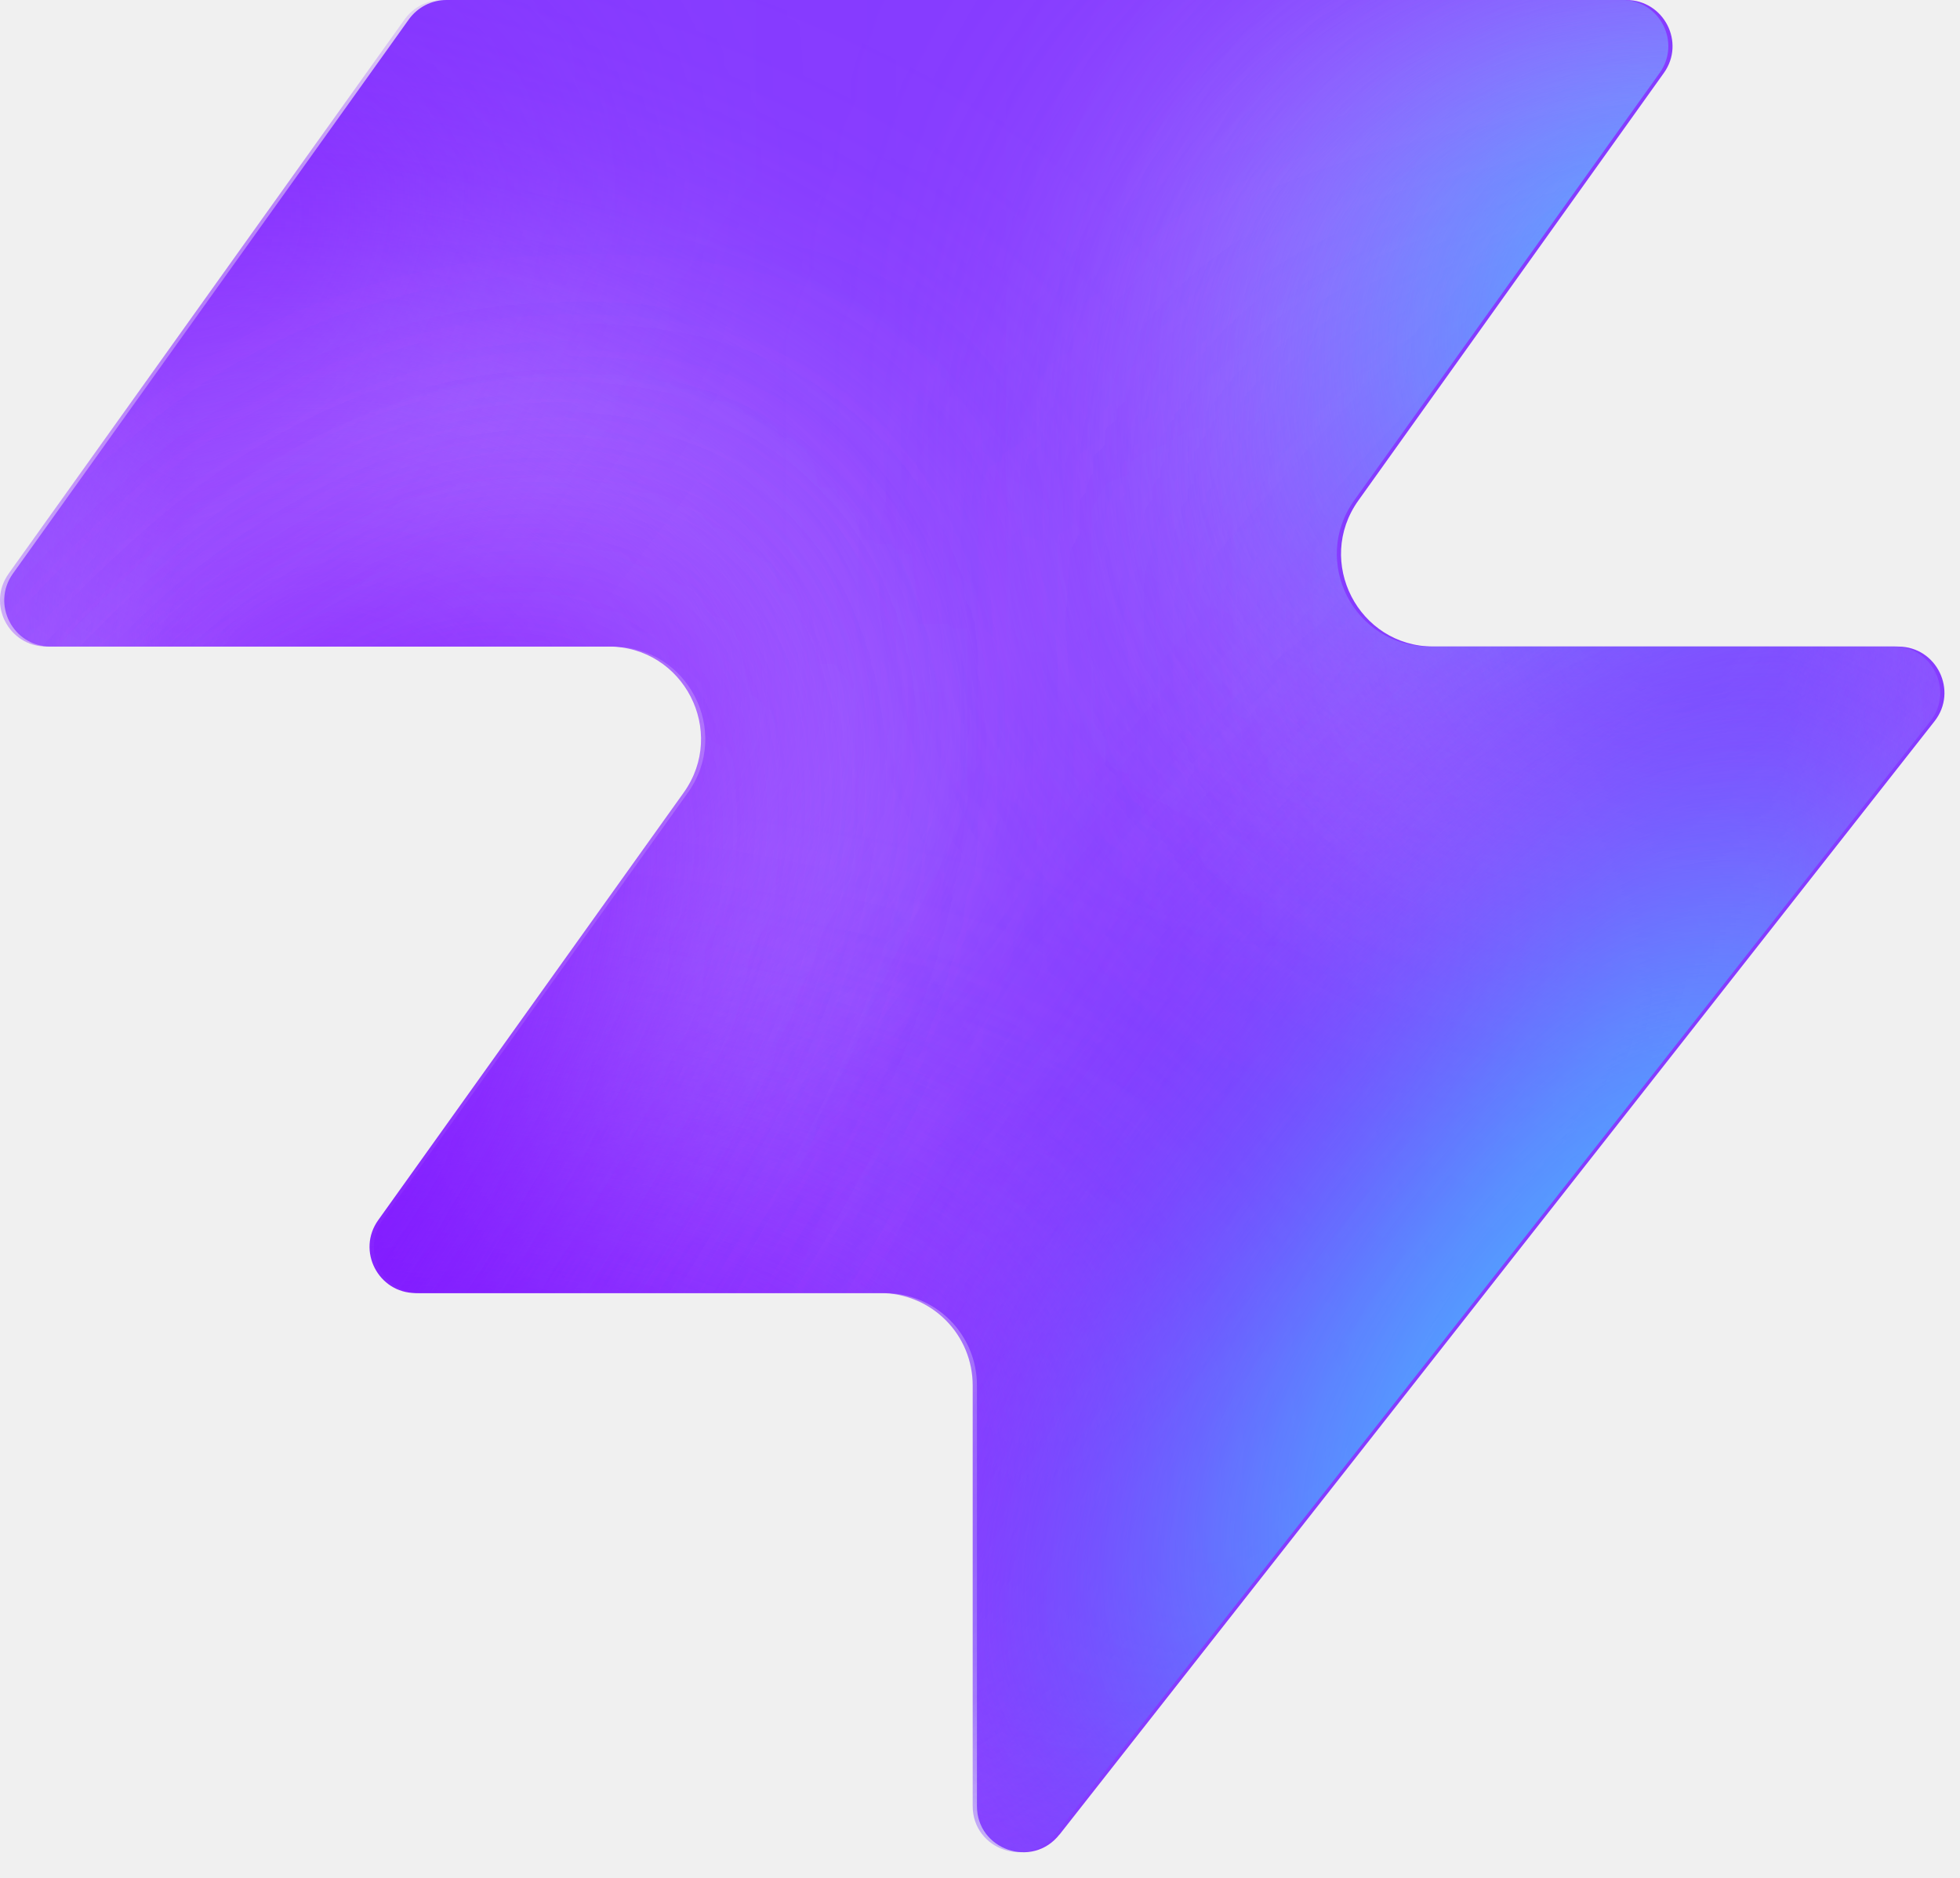
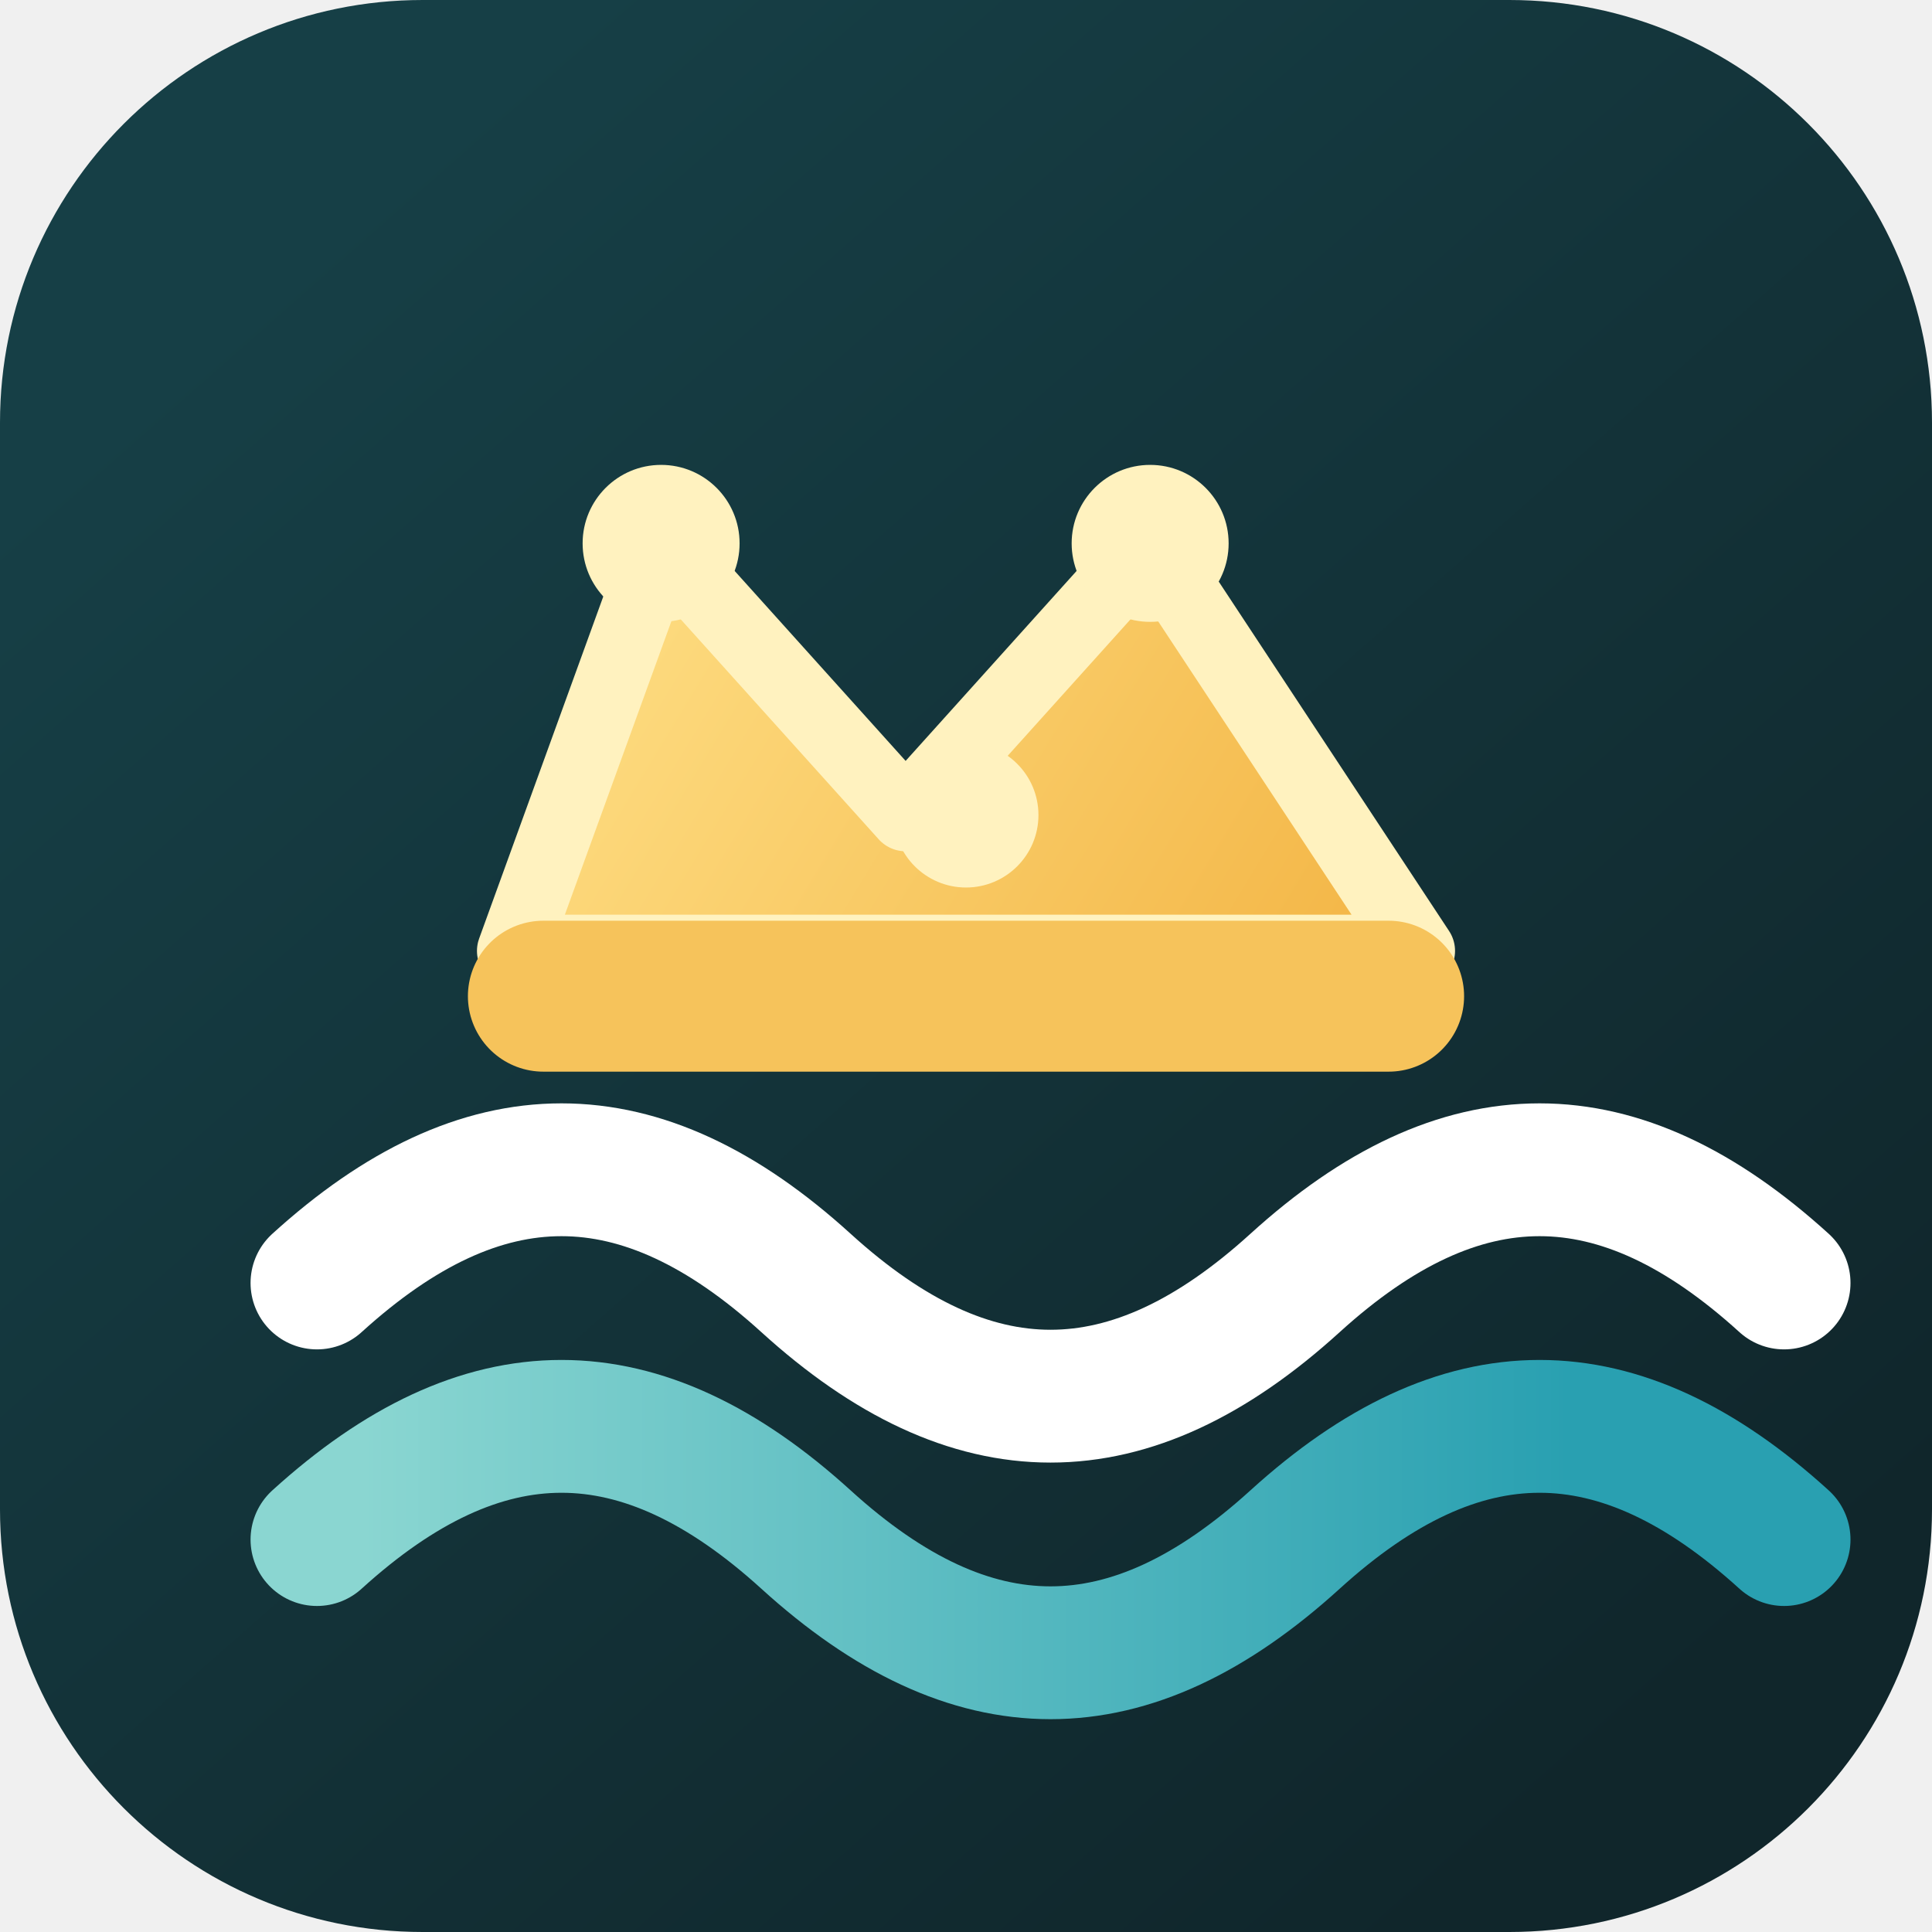
- <svg xmlns="http://www.w3.org/2000/svg" width="48" height="46" fill="none" viewBox="0 0 48 46">
-   <path fill="#863bff" d="M25.946 44.938c-.664.845-2.021.375-2.021-.698V33.937a2.26 2.26 0 0 0-2.262-2.262H10.287c-.92 0-1.456-1.04-.92-1.788l7.48-10.471c1.07-1.497 0-3.578-1.842-3.578H1.237c-.92 0-1.456-1.04-.92-1.788L10.013.474c.214-.297.556-.474.92-.474h28.894c.92 0 1.456 1.04.92 1.788l-7.48 10.471c-1.07 1.498 0 3.579 1.842 3.579h11.377c.943 0 1.473 1.088.89 1.83L25.947 44.94z" style="fill:#863bff;fill:color(display-p3 .525 .23 1);fill-opacity:1" />
-   <mask id="a" width="48" height="46" x="0" y="0" maskUnits="userSpaceOnUse" style="mask-type:alpha">
-     <path fill="#000" d="M25.842 44.938c-.664.844-2.021.375-2.021-.698V33.937a2.26 2.26 0 0 0-2.262-2.262H10.183c-.92 0-1.456-1.04-.92-1.788l7.48-10.471c1.07-1.498 0-3.579-1.842-3.579H1.133c-.92 0-1.456-1.04-.92-1.787L9.91.473c.214-.297.556-.474.92-.474h28.894c.92 0 1.456 1.04.92 1.788l-7.48 10.471c-1.07 1.498 0 3.578 1.842 3.578h11.377c.943 0 1.473 1.088.89 1.832L25.843 44.94z" style="fill:#000;fill-opacity:1" />
-   </mask>
-   <g mask="url(#a)">
-     <g filter="url(#b)">
-       <ellipse cx="5.508" cy="14.704" fill="#ede6ff" rx="5.508" ry="14.704" style="fill:#ede6ff;fill:color(display-p3 .927 .903 1);fill-opacity:1" transform="matrix(.00324 1 1 -.00324 -4.47 31.516)" />
-     </g>
-     <g filter="url(#c)">
-       <ellipse cx="10.399" cy="29.851" fill="#ede6ff" rx="10.399" ry="29.851" style="fill:#ede6ff;fill:color(display-p3 .927 .903 1);fill-opacity:1" transform="matrix(.00324 1 1 -.00324 -39.328 7.883)" />
-     </g>
-     <g filter="url(#d)">
-       <ellipse cx="5.508" cy="30.487" fill="#7e14ff" rx="5.508" ry="30.487" style="fill:#7e14ff;fill:color(display-p3 .492 .077 1);fill-opacity:1" transform="rotate(89.814 -25.913 -14.639)scale(1 -1)" />
-     </g>
-     <g filter="url(#e)">
-       <ellipse cx="5.508" cy="30.599" fill="#7e14ff" rx="5.508" ry="30.599" style="fill:#7e14ff;fill:color(display-p3 .492 .077 1);fill-opacity:1" transform="rotate(89.814 -32.644 -3.334)scale(1 -1)" />
-     </g>
-     <g filter="url(#f)">
-       <ellipse cx="5.508" cy="30.599" fill="#7e14ff" rx="5.508" ry="30.599" style="fill:#7e14ff;fill:color(display-p3 .492 .077 1);fill-opacity:1" transform="matrix(.00324 1 1 -.00324 -34.34 30.47)" />
-     </g>
-     <g filter="url(#g)">
-       <ellipse cx="14.072" cy="22.078" fill="#ede6ff" rx="14.072" ry="22.078" style="fill:#ede6ff;fill:color(display-p3 .927 .903 1);fill-opacity:1" transform="rotate(93.35 24.506 48.493)scale(-1 1)" />
-     </g>
-     <g filter="url(#h)">
-       <ellipse cx="3.47" cy="21.501" fill="#7e14ff" rx="3.47" ry="21.501" style="fill:#7e14ff;fill:color(display-p3 .492 .077 1);fill-opacity:1" transform="rotate(89.009 28.708 47.59)scale(-1 1)" />
-     </g>
-     <g filter="url(#i)">
-       <ellipse cx="3.47" cy="21.501" fill="#7e14ff" rx="3.47" ry="21.501" style="fill:#7e14ff;fill:color(display-p3 .492 .077 1);fill-opacity:1" transform="rotate(89.009 28.708 47.59)scale(-1 1)" />
-     </g>
-     <g filter="url(#j)">
-       <ellipse cx=".387" cy="8.972" fill="#7e14ff" rx="4.407" ry="29.108" style="fill:#7e14ff;fill:color(display-p3 .492 .077 1);fill-opacity:1" transform="rotate(39.51 .387 8.972)" />
-     </g>
-     <g filter="url(#k)">
-       <ellipse cx="47.523" cy="-6.092" fill="#7e14ff" rx="4.407" ry="29.108" style="fill:#7e14ff;fill:color(display-p3 .492 .077 1);fill-opacity:1" transform="rotate(37.892 47.523 -6.092)" />
-     </g>
-     <g filter="url(#l)">
-       <ellipse cx="41.412" cy="6.333" fill="#47bfff" rx="5.971" ry="9.665" style="fill:#47bfff;fill:color(display-p3 .28 .748 1);fill-opacity:1" transform="rotate(37.892 41.412 6.333)" />
-     </g>
-     <g filter="url(#m)">
-       <ellipse cx="-1.879" cy="38.332" fill="#7e14ff" rx="4.407" ry="29.108" style="fill:#7e14ff;fill:color(display-p3 .492 .077 1);fill-opacity:1" transform="rotate(37.892 -1.88 38.332)" />
-     </g>
-     <g filter="url(#n)">
-       <ellipse cx="-1.879" cy="38.332" fill="#7e14ff" rx="4.407" ry="29.108" style="fill:#7e14ff;fill:color(display-p3 .492 .077 1);fill-opacity:1" transform="rotate(37.892 -1.88 38.332)" />
-     </g>
-     <g filter="url(#o)">
-       <ellipse cx="35.651" cy="29.907" fill="#7e14ff" rx="4.407" ry="29.108" style="fill:#7e14ff;fill:color(display-p3 .492 .077 1);fill-opacity:1" transform="rotate(37.892 35.651 29.907)" />
-     </g>
-     <g filter="url(#p)">
-       <ellipse cx="38.418" cy="32.4" fill="#47bfff" rx="5.971" ry="15.297" style="fill:#47bfff;fill:color(display-p3 .28 .748 1);fill-opacity:1" transform="rotate(37.892 38.418 32.4)" />
-     </g>
-   </g>
+ <svg xmlns="http://www.w3.org/2000/svg" viewBox="0 0 64 64" role="img" aria-labelledby="title">
  <defs>
-     <filter id="b" width="60.045" height="41.654" x="-19.77" y="16.149" color-interpolation-filters="sRGB" filterUnits="userSpaceOnUse">
-       <feFlood flood-opacity="0" result="BackgroundImageFix" />
-       <feBlend in="SourceGraphic" in2="BackgroundImageFix" result="shape" />
-       <feGaussianBlur result="effect1_foregroundBlur_2002_17158" stdDeviation="7.659" />
-     </filter>
-     <filter id="c" width="90.34" height="51.437" x="-54.613" y="-7.533" color-interpolation-filters="sRGB" filterUnits="userSpaceOnUse">
-       <feFlood flood-opacity="0" result="BackgroundImageFix" />
-       <feBlend in="SourceGraphic" in2="BackgroundImageFix" result="shape" />
-       <feGaussianBlur result="effect1_foregroundBlur_2002_17158" stdDeviation="7.659" />
-     </filter>
-     <filter id="d" width="79.355" height="29.4" x="-49.64" y="2.03" color-interpolation-filters="sRGB" filterUnits="userSpaceOnUse">
-       <feFlood flood-opacity="0" result="BackgroundImageFix" />
-       <feBlend in="SourceGraphic" in2="BackgroundImageFix" result="shape" />
-       <feGaussianBlur result="effect1_foregroundBlur_2002_17158" stdDeviation="4.596" />
-     </filter>
-     <filter id="e" width="79.579" height="29.4" x="-45.045" y="20.029" color-interpolation-filters="sRGB" filterUnits="userSpaceOnUse">
-       <feFlood flood-opacity="0" result="BackgroundImageFix" />
-       <feBlend in="SourceGraphic" in2="BackgroundImageFix" result="shape" />
-       <feGaussianBlur result="effect1_foregroundBlur_2002_17158" stdDeviation="4.596" />
-     </filter>
-     <filter id="f" width="79.579" height="29.4" x="-43.513" y="21.178" color-interpolation-filters="sRGB" filterUnits="userSpaceOnUse">
-       <feFlood flood-opacity="0" result="BackgroundImageFix" />
-       <feBlend in="SourceGraphic" in2="BackgroundImageFix" result="shape" />
-       <feGaussianBlur result="effect1_foregroundBlur_2002_17158" stdDeviation="4.596" />
-     </filter>
-     <filter id="g" width="74.749" height="58.852" x="15.756" y="-17.901" color-interpolation-filters="sRGB" filterUnits="userSpaceOnUse">
-       <feFlood flood-opacity="0" result="BackgroundImageFix" />
-       <feBlend in="SourceGraphic" in2="BackgroundImageFix" result="shape" />
-       <feGaussianBlur result="effect1_foregroundBlur_2002_17158" stdDeviation="7.659" />
-     </filter>
-     <filter id="h" width="61.377" height="25.362" x="23.548" y="2.284" color-interpolation-filters="sRGB" filterUnits="userSpaceOnUse">
-       <feFlood flood-opacity="0" result="BackgroundImageFix" />
-       <feBlend in="SourceGraphic" in2="BackgroundImageFix" result="shape" />
-       <feGaussianBlur result="effect1_foregroundBlur_2002_17158" stdDeviation="4.596" />
-     </filter>
-     <filter id="i" width="61.377" height="25.362" x="23.548" y="2.284" color-interpolation-filters="sRGB" filterUnits="userSpaceOnUse">
-       <feFlood flood-opacity="0" result="BackgroundImageFix" />
-       <feBlend in="SourceGraphic" in2="BackgroundImageFix" result="shape" />
-       <feGaussianBlur result="effect1_foregroundBlur_2002_17158" stdDeviation="4.596" />
-     </filter>
-     <filter id="j" width="56.045" height="63.649" x="-27.636" y="-22.853" color-interpolation-filters="sRGB" filterUnits="userSpaceOnUse">
-       <feFlood flood-opacity="0" result="BackgroundImageFix" />
-       <feBlend in="SourceGraphic" in2="BackgroundImageFix" result="shape" />
-       <feGaussianBlur result="effect1_foregroundBlur_2002_17158" stdDeviation="4.596" />
-     </filter>
-     <filter id="k" width="54.814" height="64.646" x="20.116" y="-38.415" color-interpolation-filters="sRGB" filterUnits="userSpaceOnUse">
-       <feFlood flood-opacity="0" result="BackgroundImageFix" />
-       <feBlend in="SourceGraphic" in2="BackgroundImageFix" result="shape" />
-       <feGaussianBlur result="effect1_foregroundBlur_2002_17158" stdDeviation="4.596" />
-     </filter>
-     <filter id="l" width="33.541" height="35.313" x="24.641" y="-11.323" color-interpolation-filters="sRGB" filterUnits="userSpaceOnUse">
-       <feFlood flood-opacity="0" result="BackgroundImageFix" />
-       <feBlend in="SourceGraphic" in2="BackgroundImageFix" result="shape" />
-       <feGaussianBlur result="effect1_foregroundBlur_2002_17158" stdDeviation="4.596" />
-     </filter>
-     <filter id="m" width="54.814" height="64.646" x="-29.286" y="6.009" color-interpolation-filters="sRGB" filterUnits="userSpaceOnUse">
-       <feFlood flood-opacity="0" result="BackgroundImageFix" />
-       <feBlend in="SourceGraphic" in2="BackgroundImageFix" result="shape" />
-       <feGaussianBlur result="effect1_foregroundBlur_2002_17158" stdDeviation="4.596" />
-     </filter>
-     <filter id="n" width="54.814" height="64.646" x="-29.286" y="6.009" color-interpolation-filters="sRGB" filterUnits="userSpaceOnUse">
-       <feFlood flood-opacity="0" result="BackgroundImageFix" />
-       <feBlend in="SourceGraphic" in2="BackgroundImageFix" result="shape" />
-       <feGaussianBlur result="effect1_foregroundBlur_2002_17158" stdDeviation="4.596" />
-     </filter>
-     <filter id="o" width="54.814" height="64.646" x="8.244" y="-2.416" color-interpolation-filters="sRGB" filterUnits="userSpaceOnUse">
-       <feFlood flood-opacity="0" result="BackgroundImageFix" />
-       <feBlend in="SourceGraphic" in2="BackgroundImageFix" result="shape" />
-       <feGaussianBlur result="effect1_foregroundBlur_2002_17158" stdDeviation="4.596" />
-     </filter>
-     <filter id="p" width="39.409" height="43.623" x="18.713" y="10.588" color-interpolation-filters="sRGB" filterUnits="userSpaceOnUse">
-       <feFlood flood-opacity="0" result="BackgroundImageFix" />
-       <feBlend in="SourceGraphic" in2="BackgroundImageFix" result="shape" />
-       <feGaussianBlur result="effect1_foregroundBlur_2002_17158" stdDeviation="4.596" />
-     </filter>
+     <linearGradient id="bay" x1="10" x2="54" y1="8" y2="58" gradientUnits="userSpaceOnUse">
+       <stop offset="0" stop-color="#163f46" />
+       <stop offset="1" stop-color="#10262b" />
+     </linearGradient>
+     <linearGradient id="wave" x1="12" x2="52" y1="42" y2="42" gradientUnits="userSpaceOnUse">
+       <stop offset="0" stop-color="#8ad6d1" />
+       <stop offset="1" stop-color="#29a0b1" />
+     </linearGradient>
+     <linearGradient id="crown" x1="18" x2="46" y1="15" y2="32" gradientUnits="userSpaceOnUse">
+       <stop offset="0" stop-color="#ffe28a" />
+       <stop offset="1" stop-color="#f3b545" />
+     </linearGradient>
  </defs>
+   <rect width="64" height="64" rx="14" fill="url(#bay)" />
+   <path d="M17 31.5 21.9 18l8.1 9 8.1-9L47 31.5H17Z" fill="url(#crown)" stroke="#fff2bf" stroke-linejoin="round" stroke-width="2.4" />
+   <path d="M18 33h28" stroke="#f6c35b" stroke-linecap="round" stroke-width="5" />
+   <circle cx="21.9" cy="18" r="2.6" fill="#fff2bf" />
+   <circle cx="32" cy="27" r="2.4" fill="#fff2bf" />
+   <circle cx="38.1" cy="18" r="2.6" fill="#fff2bf" />
+   <path d="M10.5 42.5c5.5-5 10.7-5 16.2 0s10.7 5 16.2 0 10.7-5 16.2 0" fill="none" stroke="#ffffff" stroke-linecap="round" stroke-width="4.4" />
+   <path d="M10.5 51c5.5-5 10.7-5 16.2 0s10.7 5 16.2 0 10.7-5 16.2 0" fill="none" stroke="url(#wave)" stroke-linecap="round" stroke-width="4.4" />
</svg>
